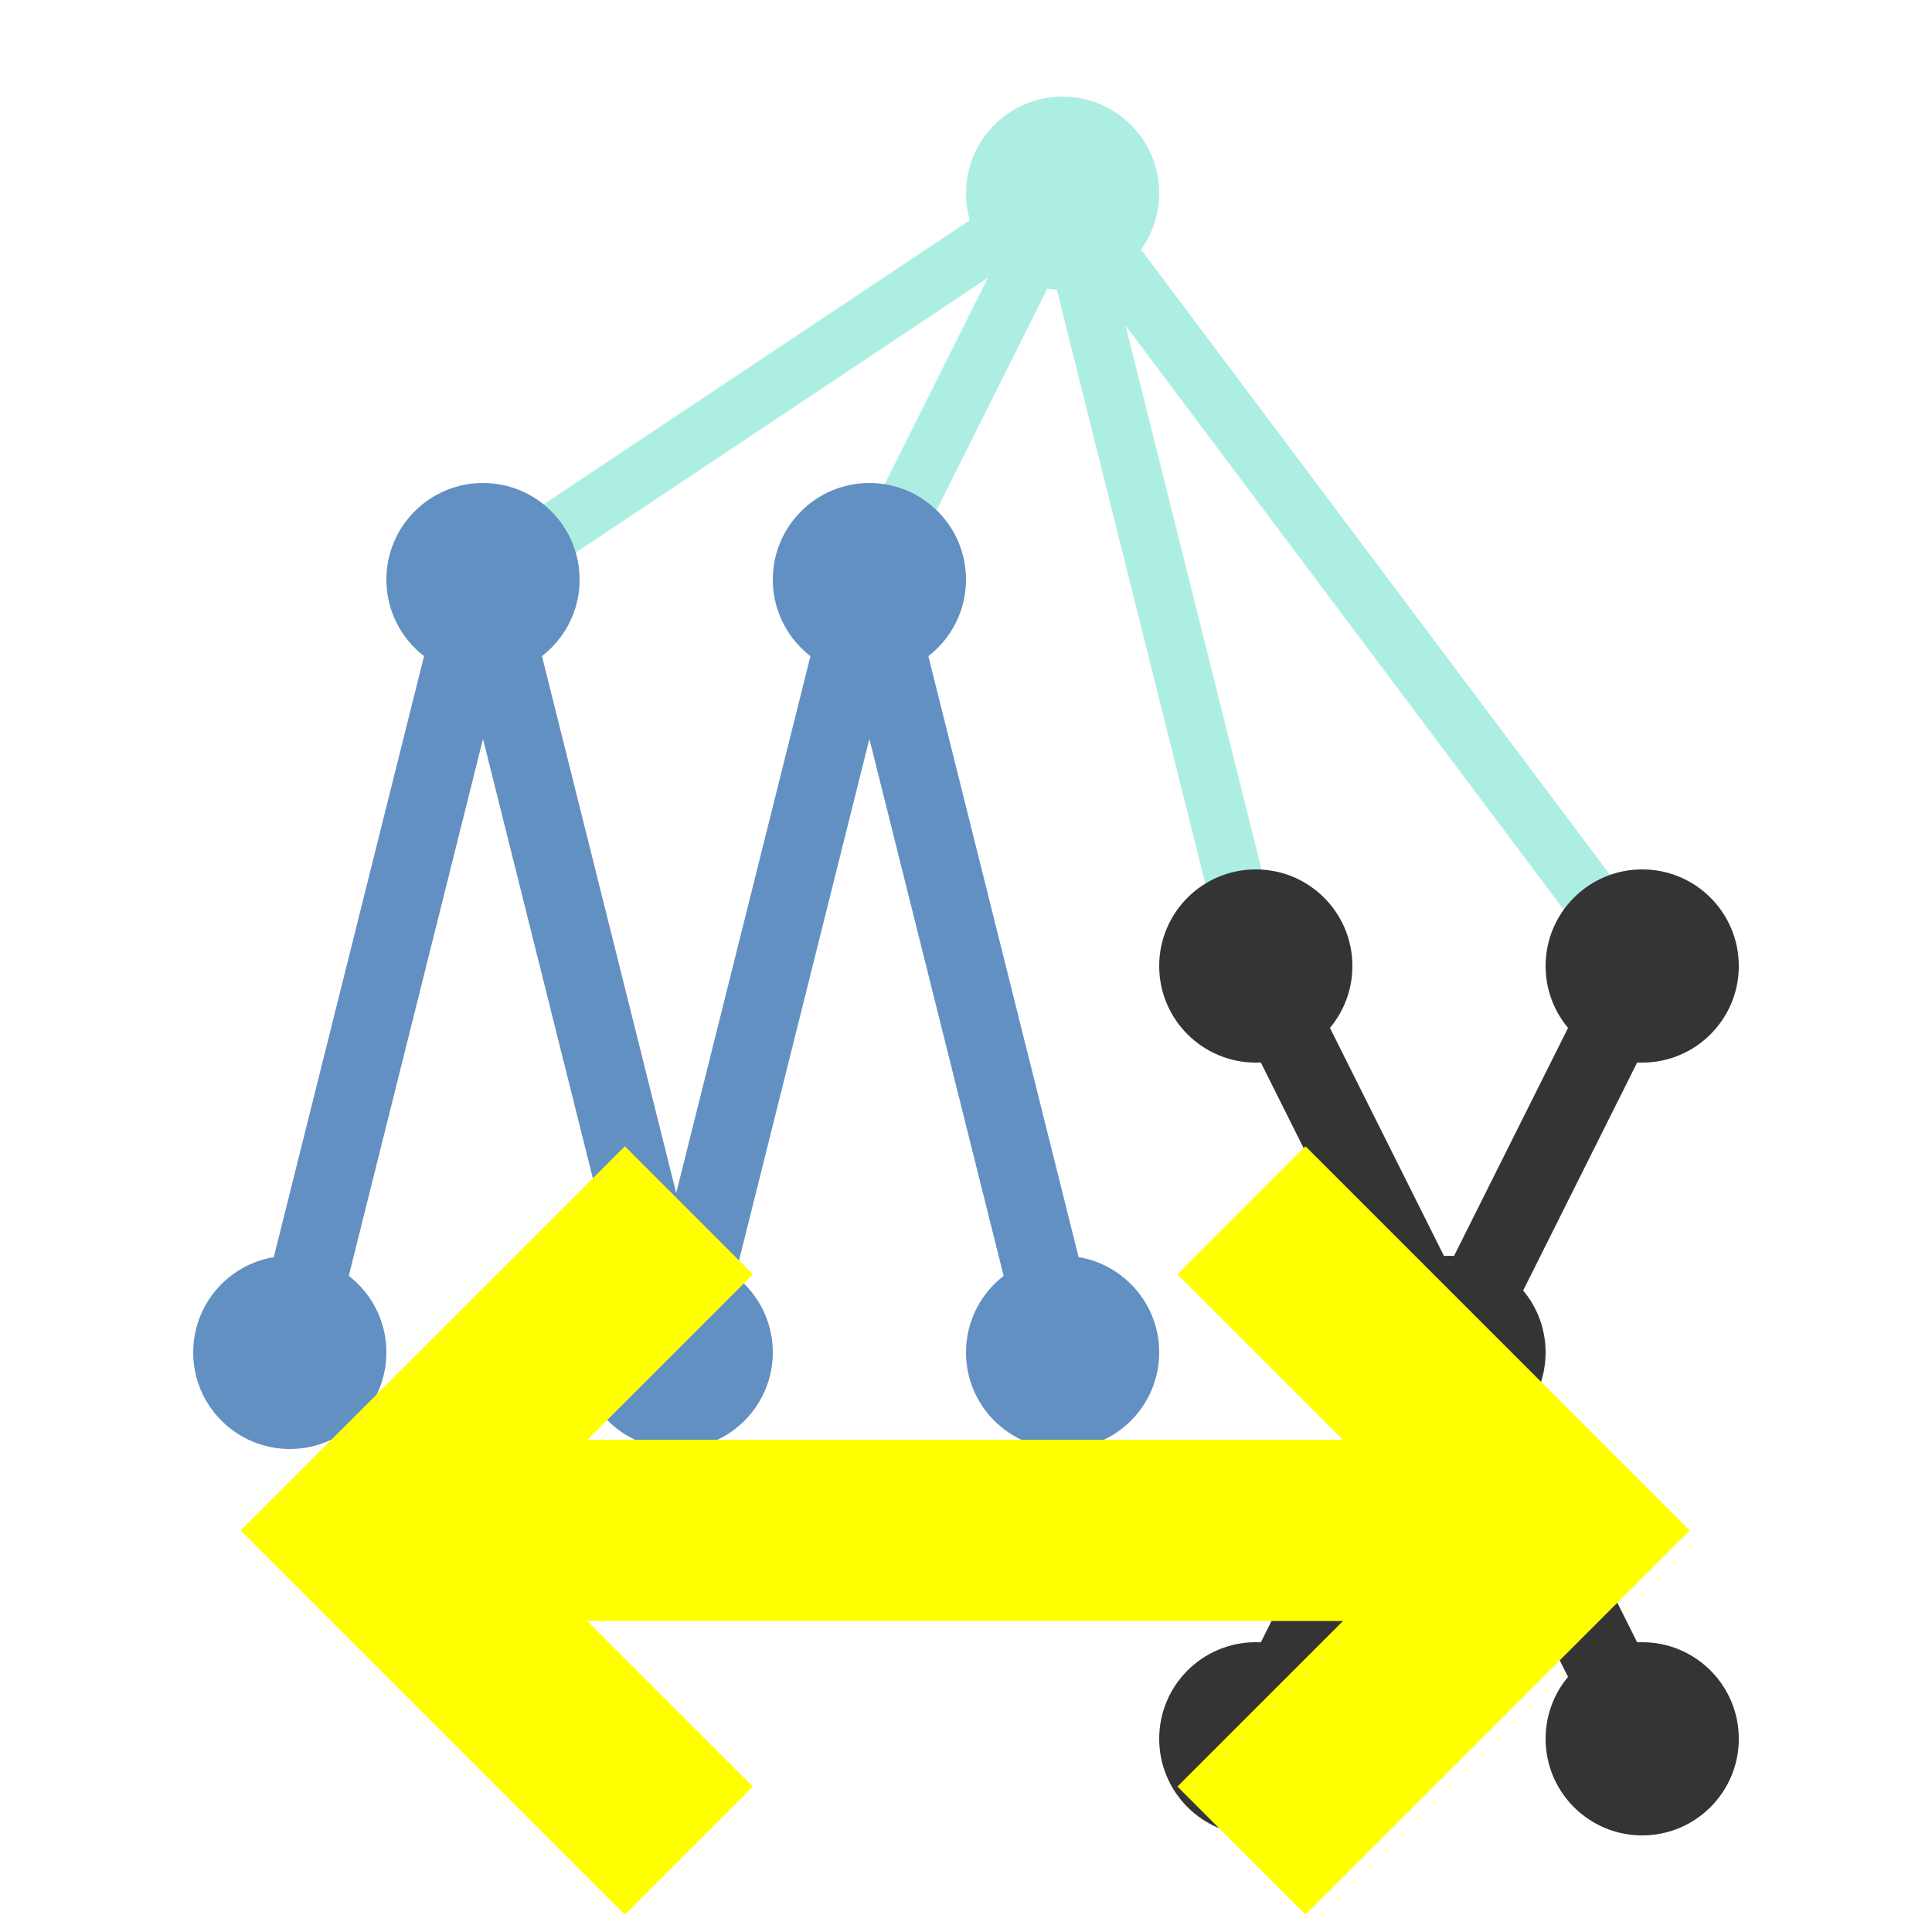
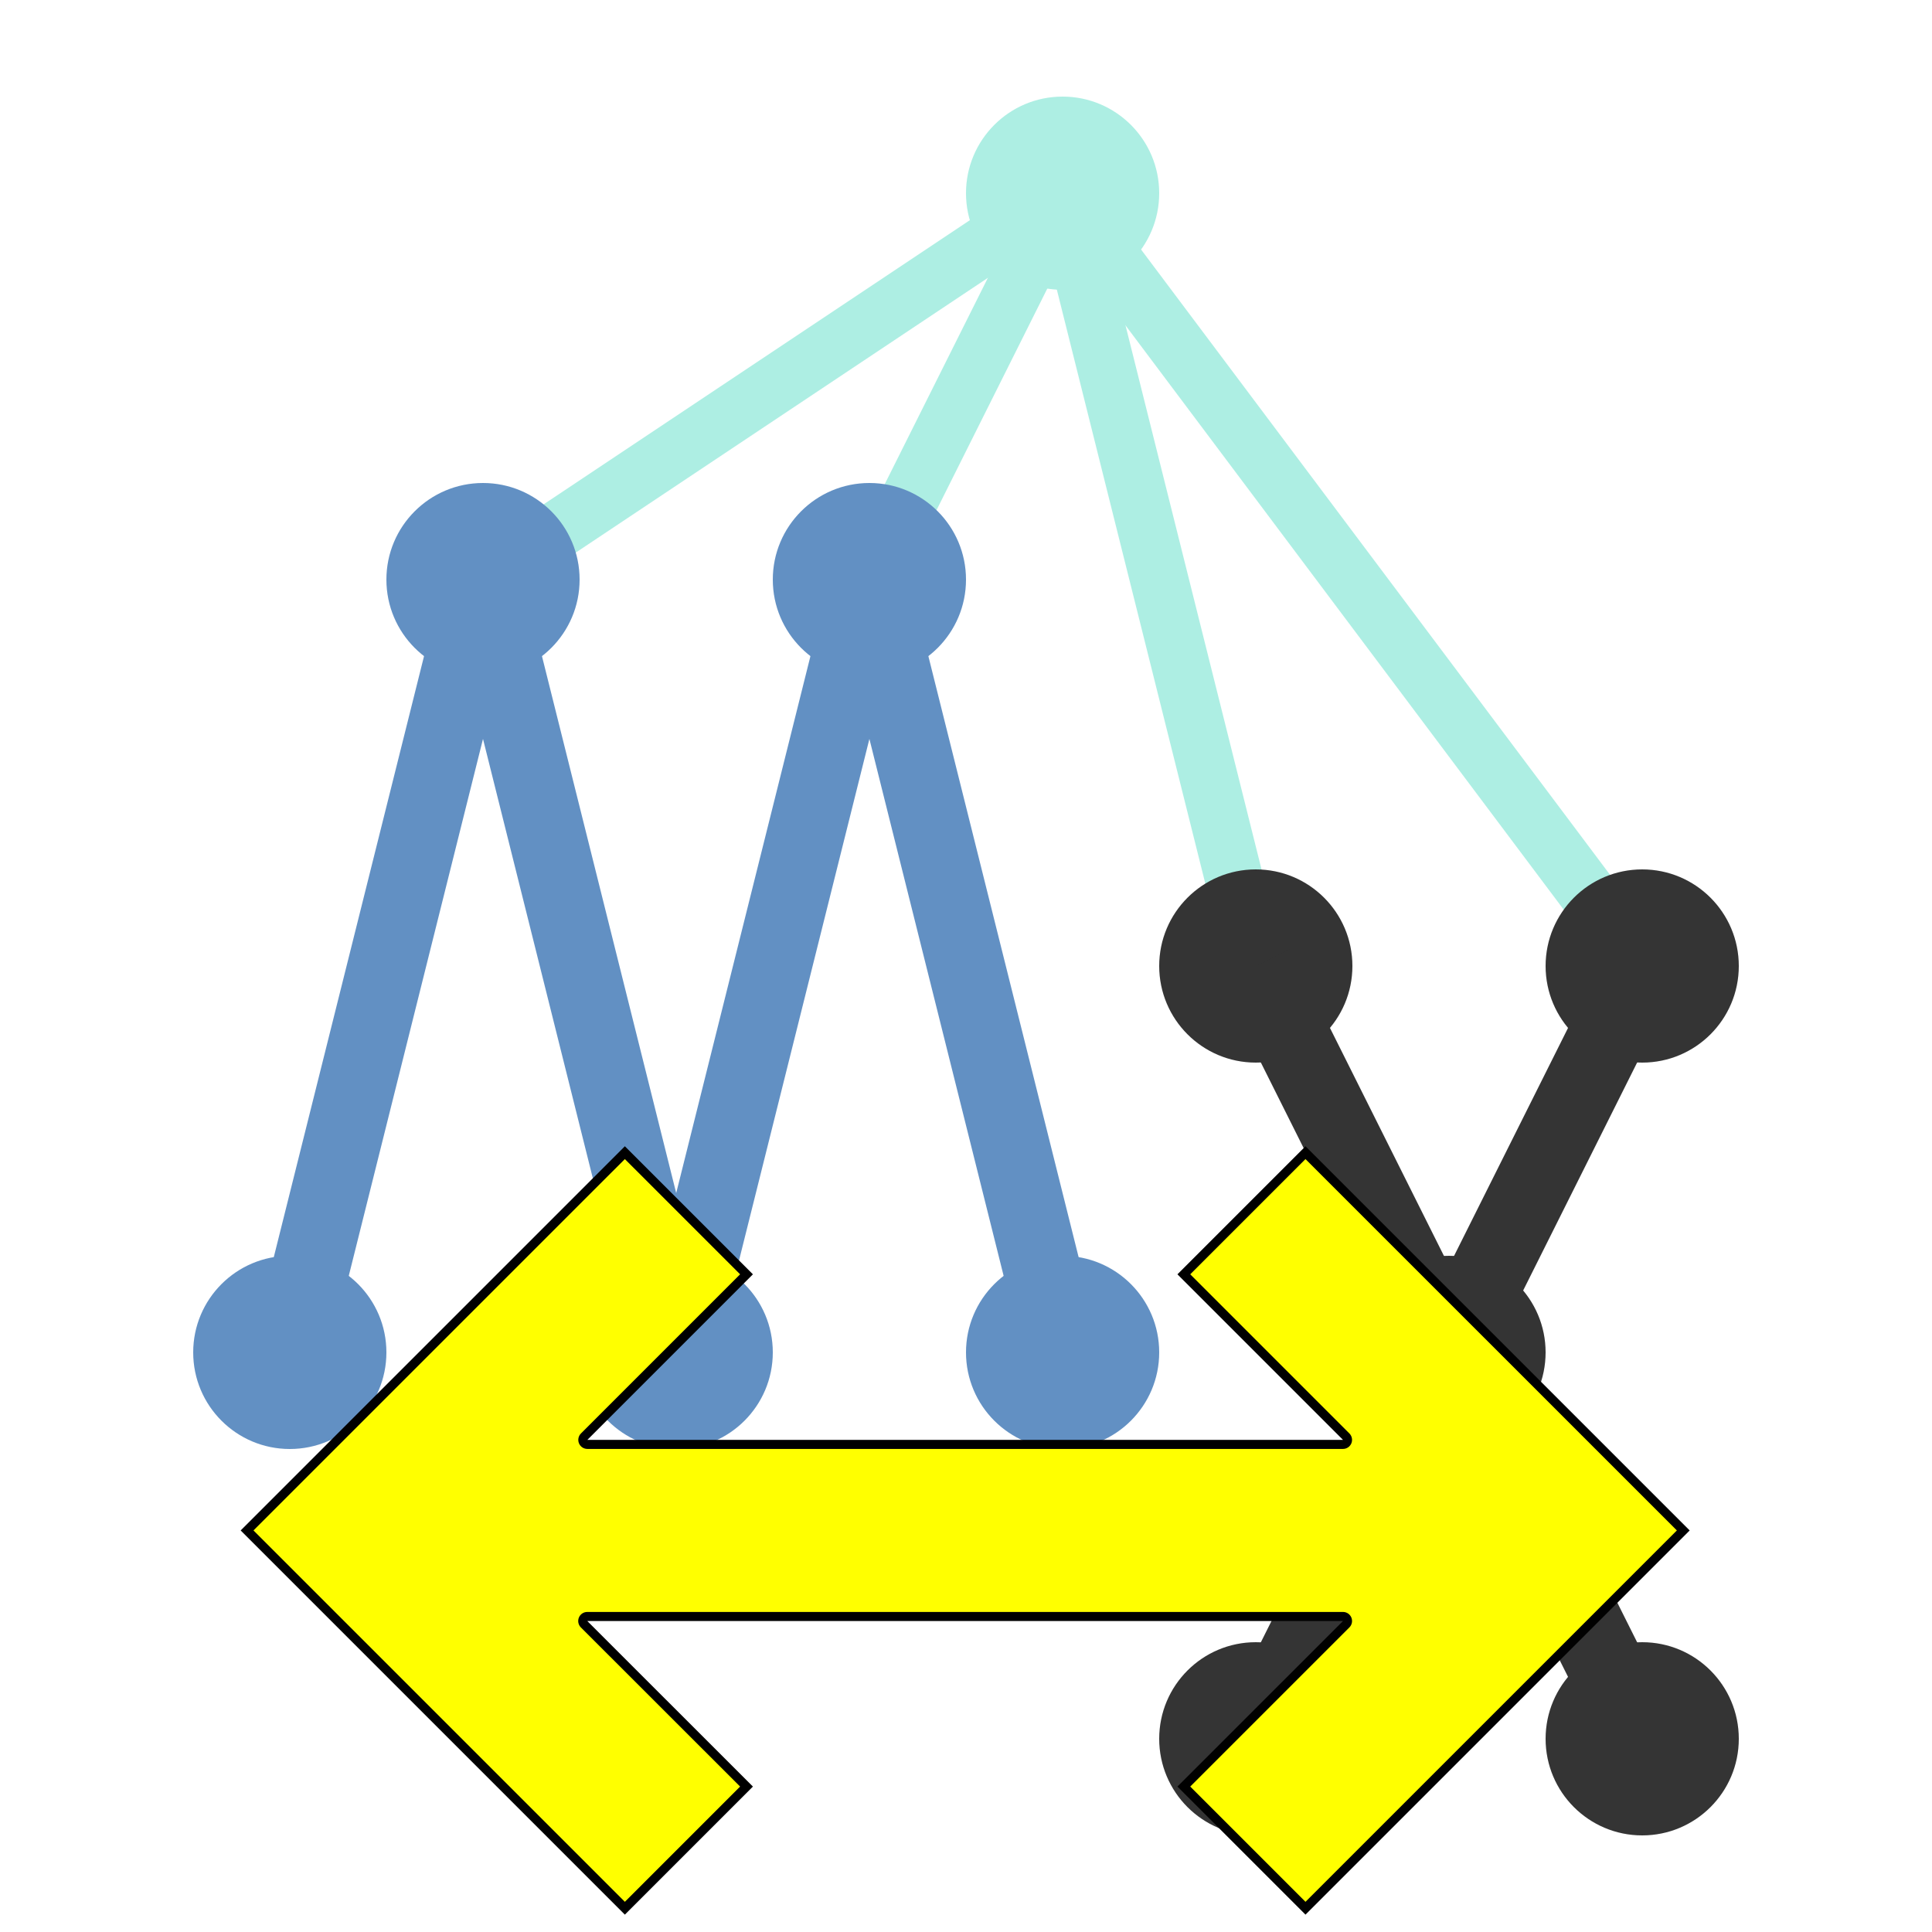
<svg xmlns="http://www.w3.org/2000/svg" width="40" height="40" viewBox="0 0 40 40" fill="none">
  <g transform="scale(0.08, 0.08) translate(0, 0)">
    <line fill="none" stroke="#adeee3" x1="425" y1="250" x2="275" y2="50" id="svg_41" stroke-width="15" />
    <line fill="none" stroke="#adeee3" x1="275" y1="50" x2="325" y2="250" id="svg_40" stroke-width="15" />
    <line fill="none" stroke="#adeee3" x1="275" y1="50" x2="225" y2="150" id="svg_38" stroke-width="15" />
    <line fill="none" stroke="#adeee3" x1="125" y1="150" x2="275" y2="50" id="svg_35" stroke-width="15" />
    <ellipse fill="#adeee3" stroke="#adeee3" stroke-width="0" cx="275" cy="50" id="svg_33" rx="25" ry="25" />
    <ellipse fill="#6290c3" stroke="#6290c3" stroke-width="0" cx="75" cy="350" id="svg_12" rx="25" ry="25" />
    <ellipse fill="#6290c3" stroke="#6290c3" stroke-width="0" cx="175" cy="350" id="svg_13" rx="25" ry="25" />
    <ellipse fill="#6290c3" stroke="#6290c3" stroke-width="0" cx="275" cy="350" id="svg_14" rx="25" ry="25" />
    <ellipse fill="#6290c3" stroke="#6290c3" stroke-width="0" cx="125" cy="150" id="svg_15" rx="25" ry="25" />
    <ellipse fill="#6290c3" stroke="#6290c3" stroke-width="0" cx="225" cy="150" id="svg_16" rx="25" ry="25" />
    <line fill="none" stroke="#6290c3" x1="75" y1="350" x2="125" y2="150" id="svg_17" stroke-width="20" />
    <line fill="none" stroke="#6290c3" stroke-width="20" x1="125" y1="150" x2="175" y2="350" id="svg_18" />
    <line fill="none" stroke="#6290c3" stroke-width="20" x1="225" y1="150" x2="175" y2="350" id="svg_19" />
    <line fill="none" stroke="#6290c3" stroke-width="20" x1="275" y1="350" x2="225" y2="150" id="svg_20" />
    <ellipse fill="#343434" stroke="#343434" stroke-width="0" cx="375" cy="350" id="svg_23" rx="25" ry="25" />
    <ellipse fill="#343434" stroke="#343434" stroke-width="0" cx="325" cy="250" id="svg_24" rx="25" ry="25" />
    <ellipse fill="#343434" stroke="#343434" stroke-width="0" cx="425" cy="250" id="svg_25" rx="25" ry="25" />
    <ellipse fill="#343434" stroke="#343434" stroke-width="0" cx="325" cy="450" id="svg_26" rx="25" ry="25" />
    <ellipse fill="#343434" stroke="#343434" stroke-width="0" cx="425" cy="450" id="svg_27" rx="25" ry="25" />
    <line fill="none" stroke="#343434" x1="325" y1="250" x2="375" y2="350" id="svg_28" stroke-width="20" />
    <line fill="none" stroke="#343434" x1="425" y1="250" x2="375" y2="350" id="svg_29" stroke-width="20" />
    <line fill="none" stroke="#343434" x1="325" y1="450" x2="375" y2="350" id="svg_30" stroke-width="20" />
    <line fill="none" stroke="#343434" x1="425" y1="450" x2="375" y2="350" id="svg_31" stroke-width="20" />
-     <path d="m 304.718,329.792 33.141,-33.141 99.428,99.428 -99.429,99.428 -33.141,-33.145                 42.847,-42.845 H 151.985 l 42.869,42.845 -33.141,33.145 -99.429,-99.429 99.429,                 -99.428 33.141,33.141 -42.848,42.848 h 195.558 z" id="path1" style="fill:#ffff00;stroke-width:0.773" />
+     <path d="m 304.718,329.792 33.141,-33.141 99.428,99.428 -99.429,99.428 -33.141,-33.145 42.847,-42.845 H 151.985 l 42.869,42.845 -33.141,33.145 -99.429,-99.429 99.429,-99.428 33.141,33.141 -42.848,42.848 h 195.558 z" style="fill:#000000;stroke-width:0.773" />
+     <path d="m 161.713,299.967 -96.113,96.111 96.113,96.111 29.826,-29.828 -41.211,-41.188 a 2.344,2.344 0 0 1 1.656,-4.002 h 195.58 a 2.344,2.344 0 0 1 1.658,4.002 l -41.191,41.188 29.828,29.828 96.113,-96.111 -96.113,-96.111 -29.826,29.824 41.189,41.189 a 2.344,2.344 0 0 1 -1.658,4.002 H 152.008 a 2.344,2.344 0 0 1 -1.658,-4.002 l 41.189,-41.189 z" style="fill:#ffff00;stroke-width:0.773" />
  </g>
</svg>
